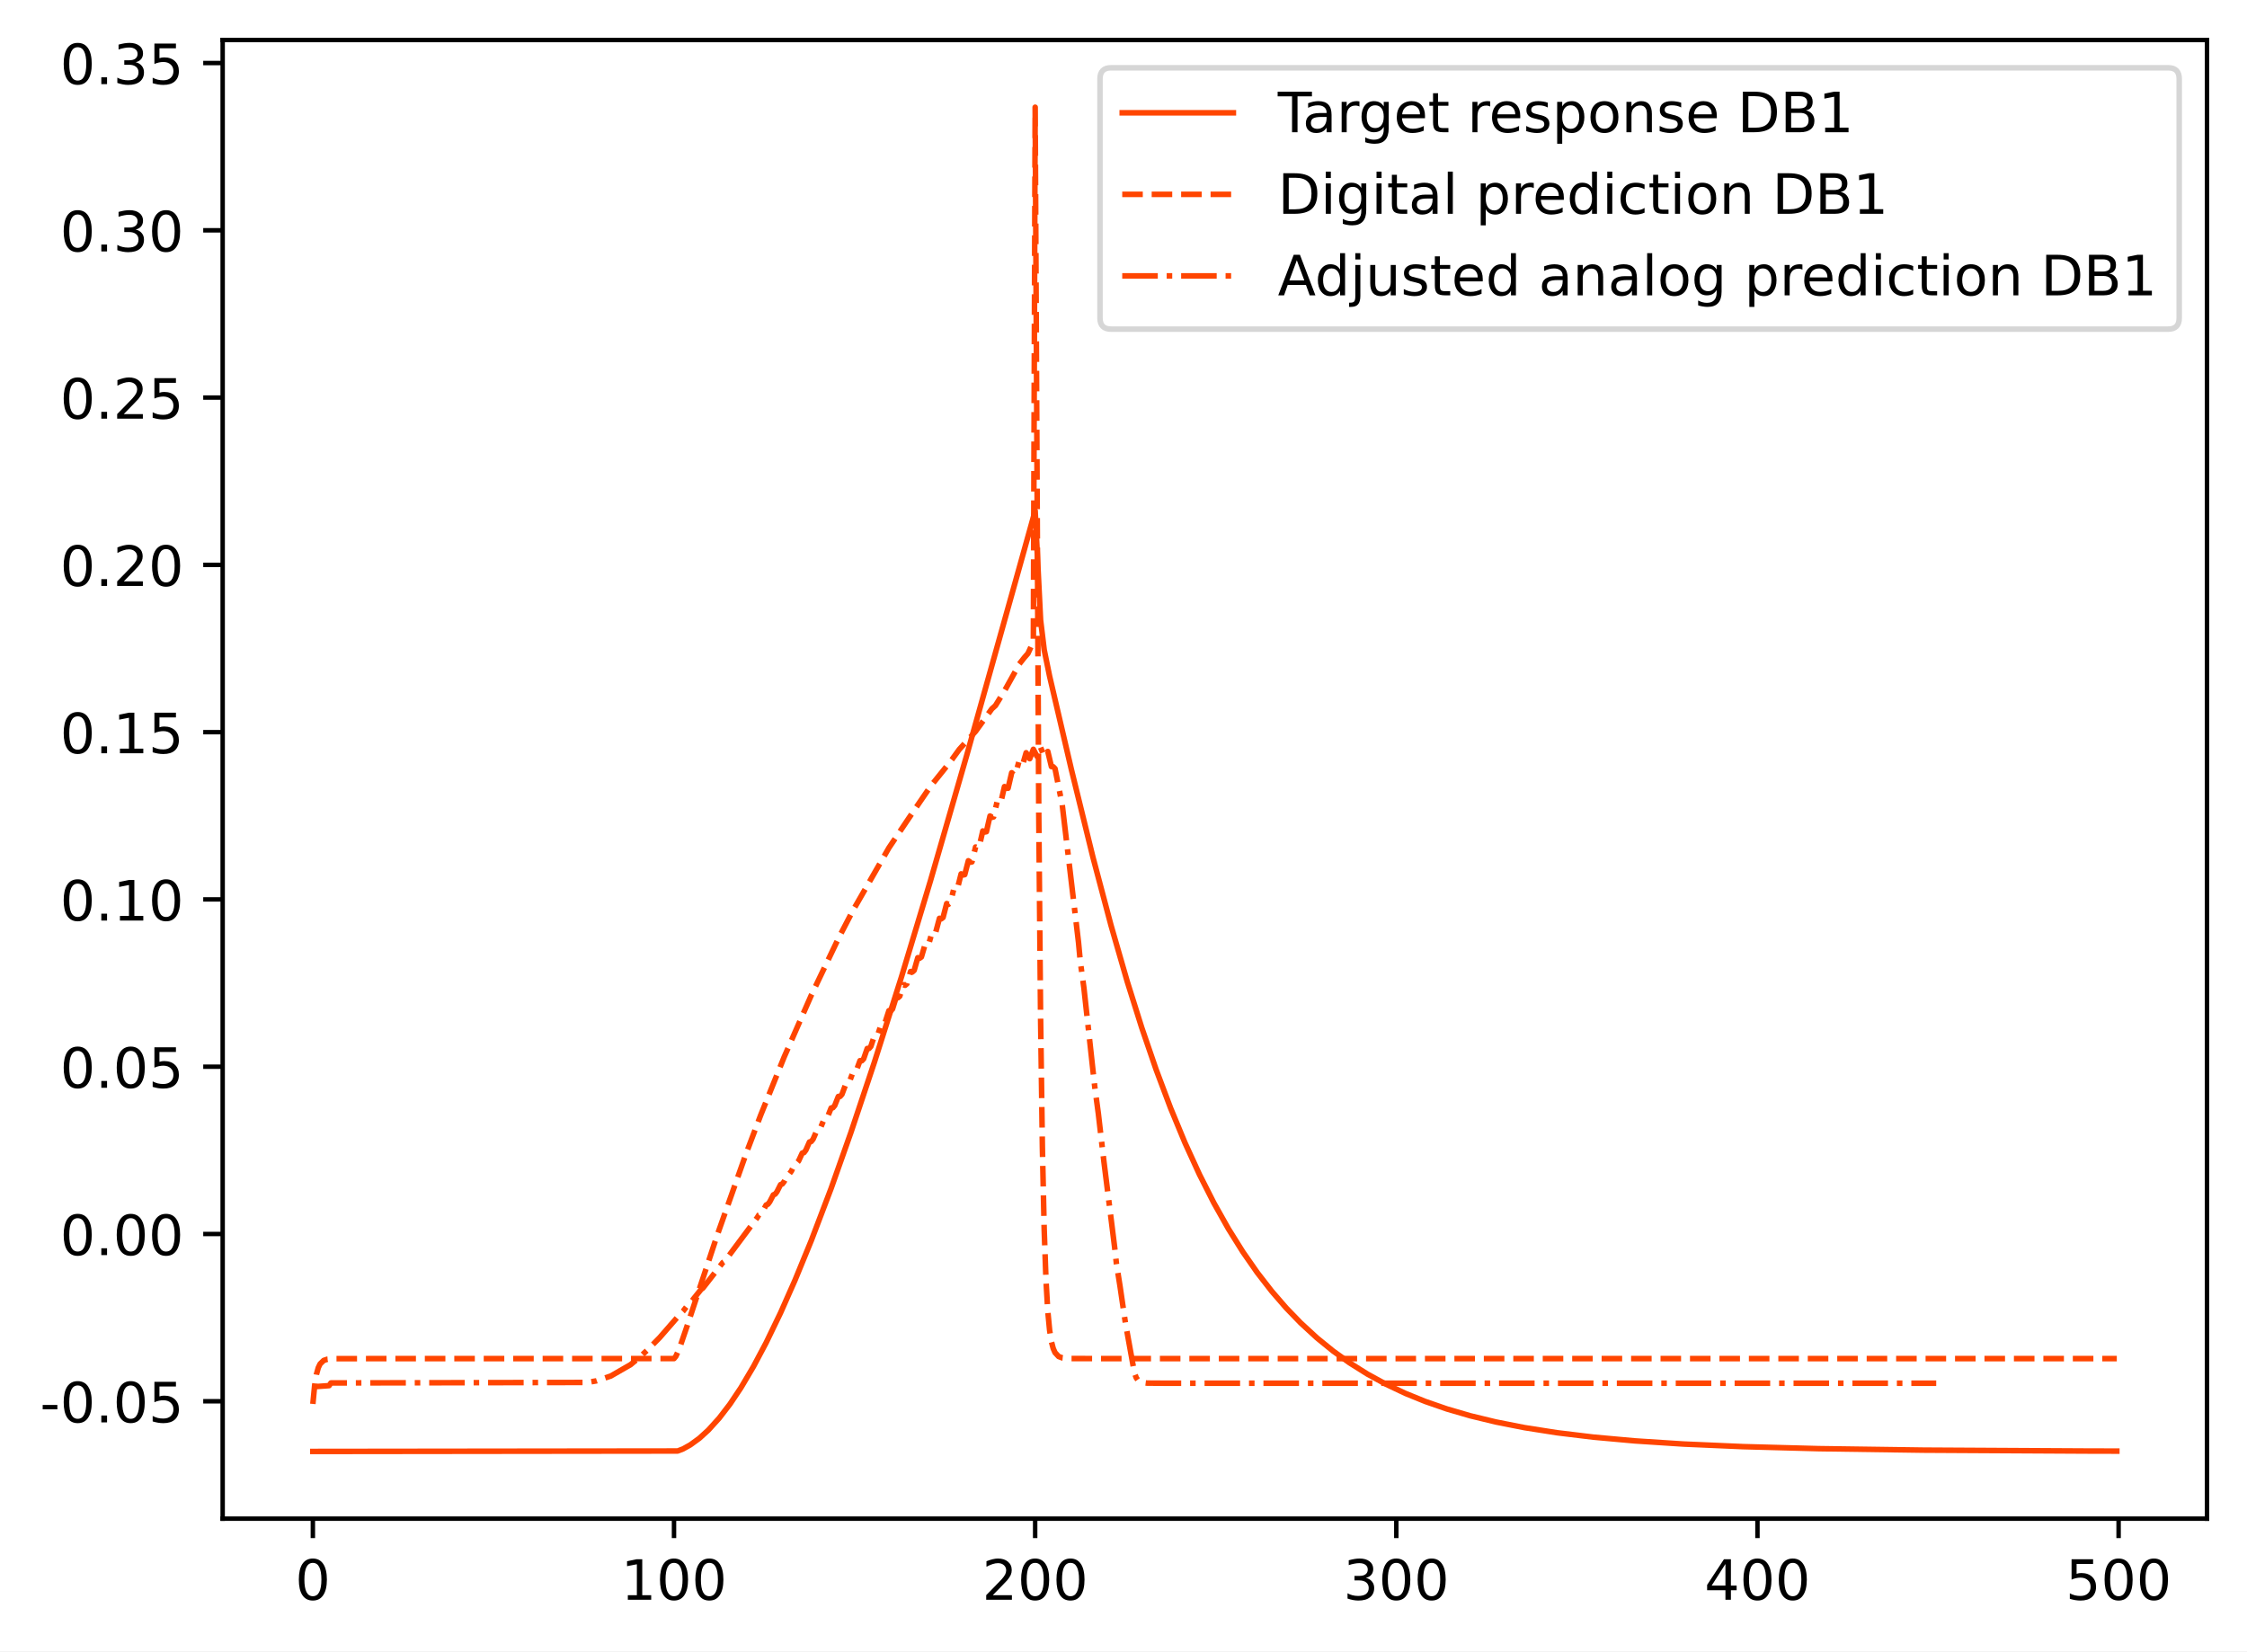
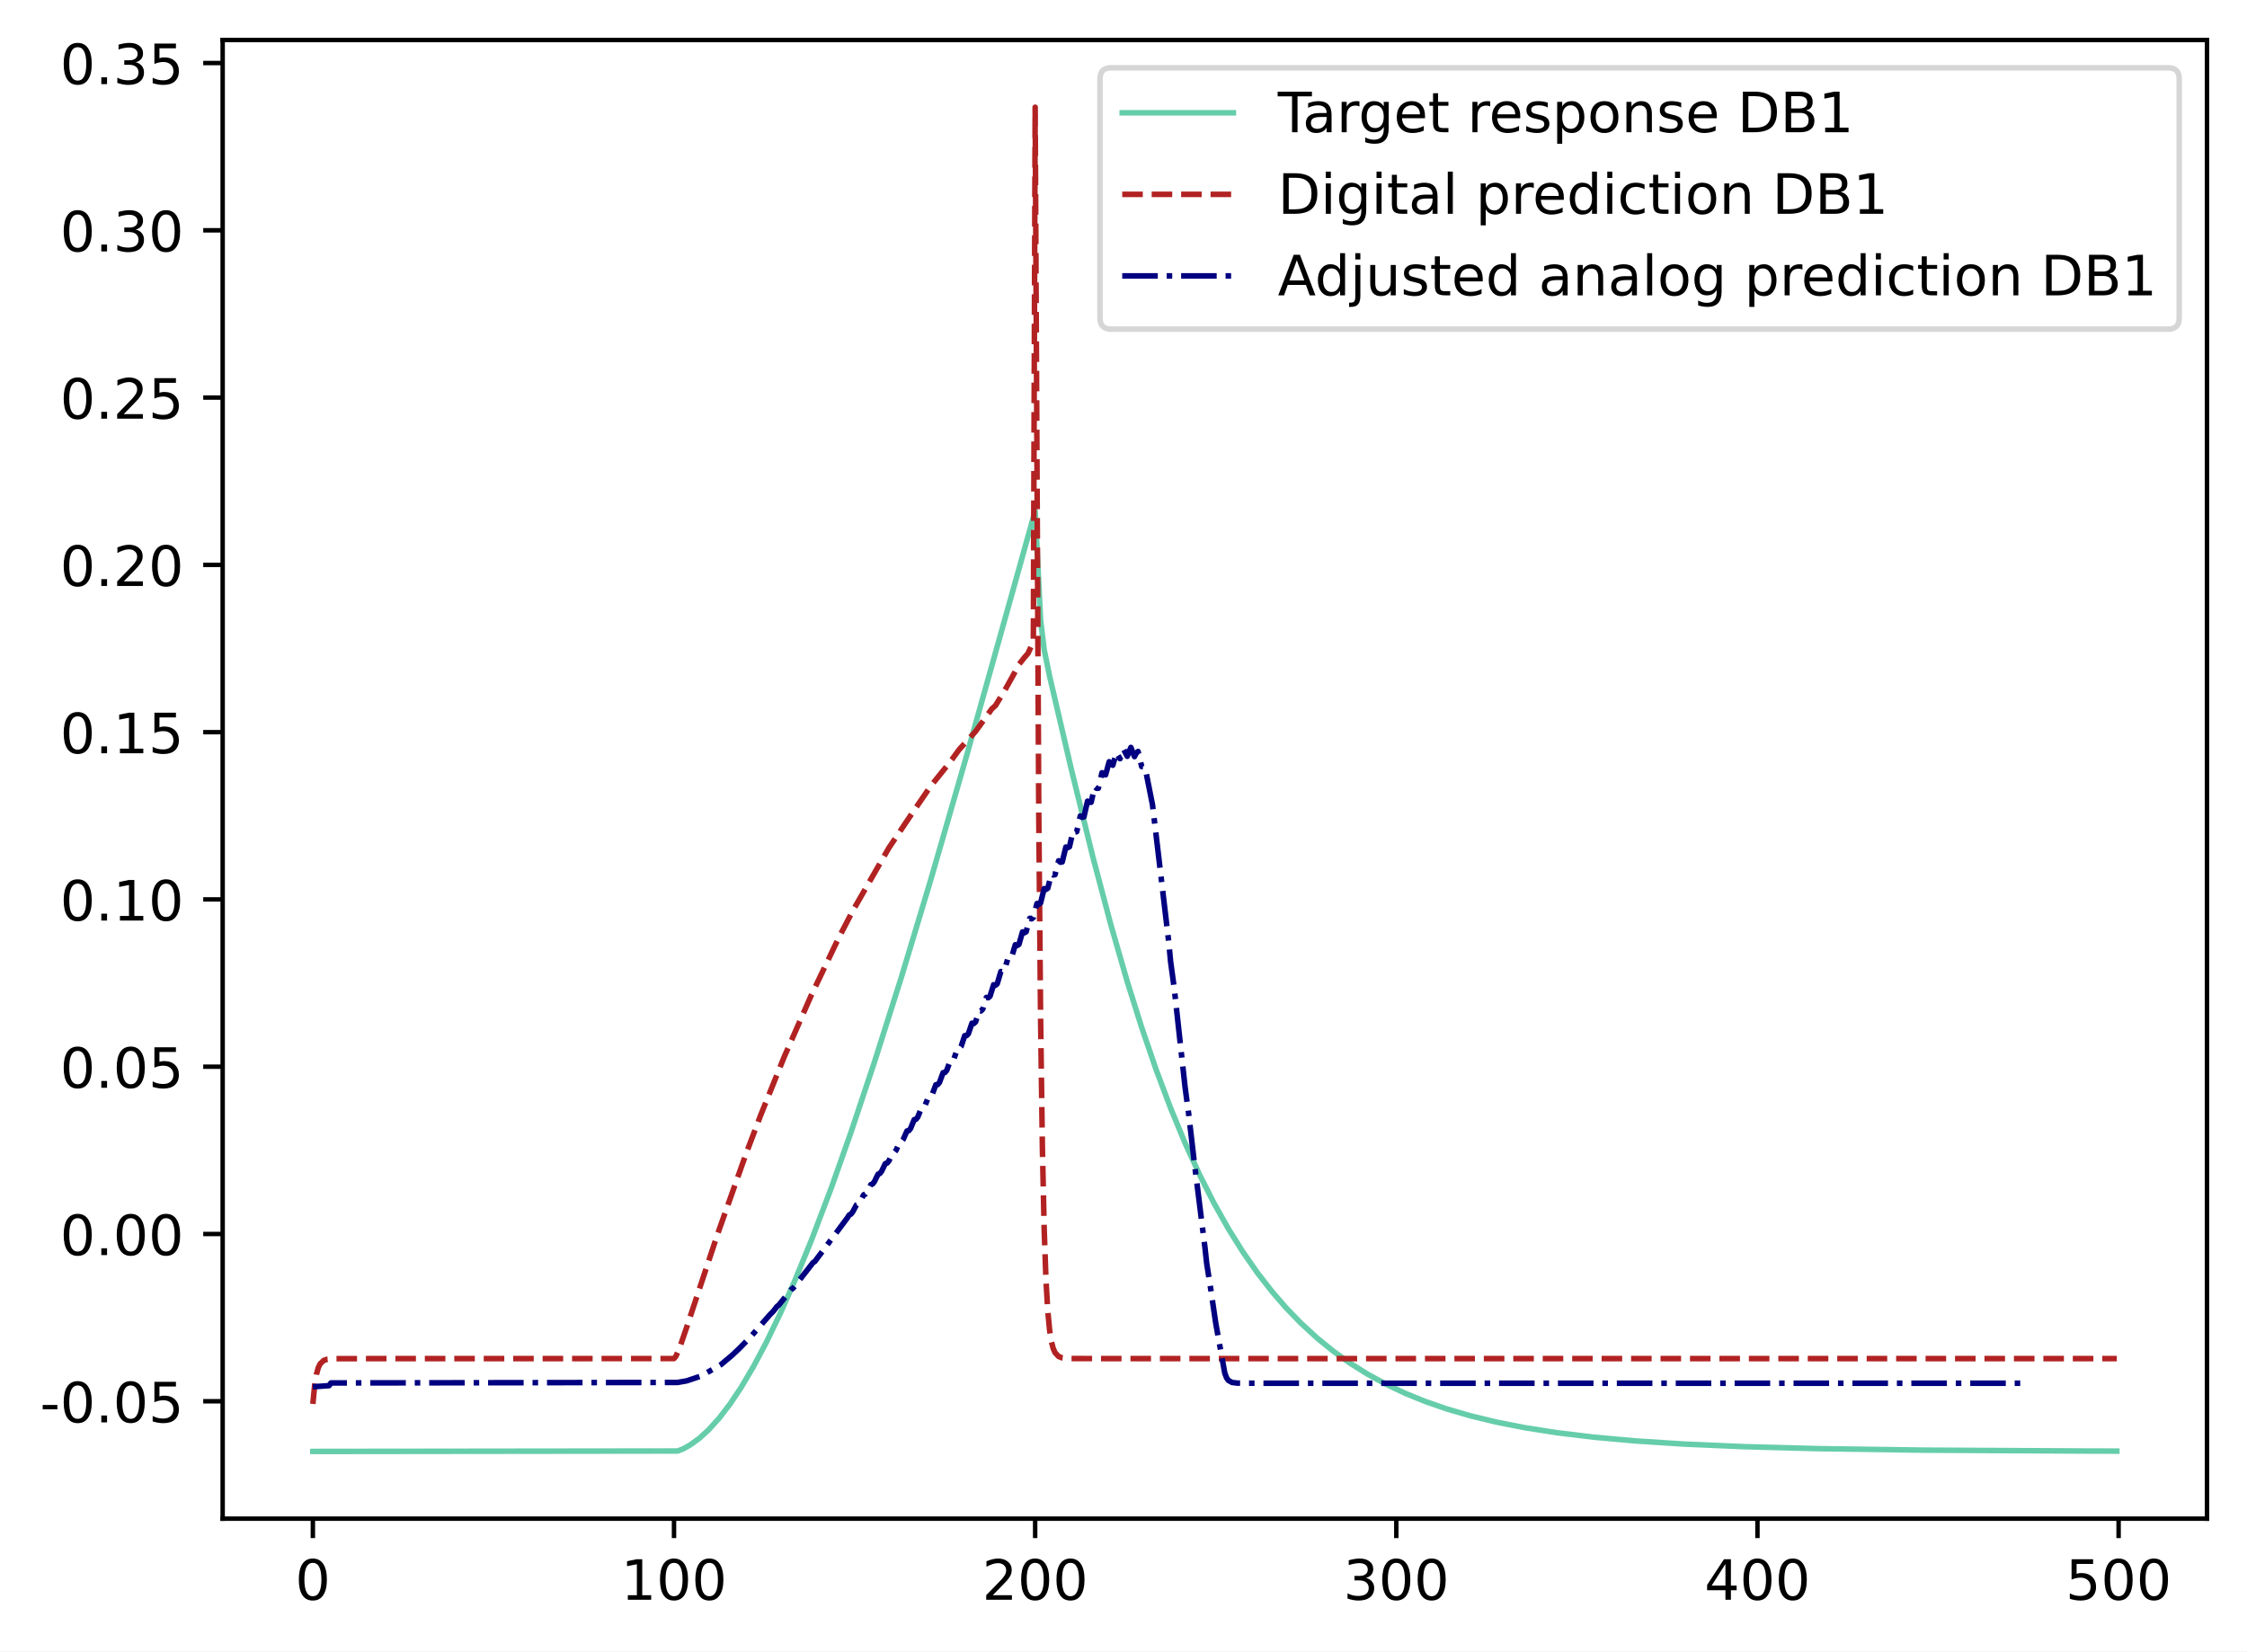
<svg xmlns="http://www.w3.org/2000/svg" xmlns:xlink="http://www.w3.org/1999/xlink" width="404.393pt" height="297.19pt" viewBox="0 0 404.393 297.19" version="1.1">
  <defs>
    <style type="text/css">*{stroke-linejoin: round; stroke-linecap: butt}</style>
  </defs>
  <g id="figure_1">
    <g id="patch_1">
      <path d="M 0 297.19  L 404.393 297.19  L 404.393 0  L 0 0  z " style="fill: #ffffff" />
    </g>
    <g id="axes_1">
      <g id="patch_2">
        <path d="M 40.073 273.312  L 397.193 273.312  L 397.193 7.2  L 40.073 7.2  z " style="fill: #ffffff" />
      </g>
      <g id="matplotlib.axis_1">
        <g id="xtick_1">
          <g id="line2d_1">
            <defs>
-               <path id="m88bf2cdac4" d="M 0 0  L 0 3.5  " style="stroke: #000000; stroke-width: 0.8" />
+               <path id="m6b865b7e8f" d="M 0 0  L 0 3.5  " style="stroke: #000000; stroke-width: 0.8" />
            </defs>
            <g>
-               <use xlink:href="#m88bf2cdac4" x="56.306" y="273.312" style="stroke: #000000; stroke-width: 0.8" />
+               <use xlink:href="#m6b865b7e8f" x="56.306" y="273.312" style="stroke: #000000; stroke-width: 0.8" />
            </g>
          </g>
          <g id="text_1">
            <text style="font: 10px 'DejaVu Sans', 'Bitstream Vera Sans', 'Computer Modern Sans Serif', 'Lucida Grande', 'Verdana', 'Geneva', 'Lucid', 'Arial', 'Helvetica', 'Avant Garde', sans-serif; text-anchor: middle" x="56.306" y="287.91" transform="rotate(-0 56.30617 287.9104)">0</text>
          </g>
        </g>
        <g id="xtick_2">
          <g id="line2d_2">
            <g>
-               <use xlink:href="#m88bf2cdac4" x="121.302" y="273.312" style="stroke: #000000; stroke-width: 0.8" />
+               <use xlink:href="#m6b865b7e8f" x="121.302" y="273.312" style="stroke: #000000; stroke-width: 0.8" />
            </g>
          </g>
          <g id="text_2">
            <text style="font: 10px 'DejaVu Sans', 'Bitstream Vera Sans', 'Computer Modern Sans Serif', 'Lucida Grande', 'Verdana', 'Geneva', 'Lucid', 'Arial', 'Helvetica', 'Avant Garde', sans-serif; text-anchor: middle" x="121.302" y="287.91" transform="rotate(-0 121.3021 287.9104)">100</text>
          </g>
        </g>
        <g id="xtick_3">
          <g id="line2d_3">
            <g>
-               <use xlink:href="#m88bf2cdac4" x="186.298" y="273.312" style="stroke: #000000; stroke-width: 0.8" />
+               <use xlink:href="#m6b865b7e8f" x="186.298" y="273.312" style="stroke: #000000; stroke-width: 0.8" />
            </g>
          </g>
          <g id="text_3">
            <text style="font: 10px 'DejaVu Sans', 'Bitstream Vera Sans', 'Computer Modern Sans Serif', 'Lucida Grande', 'Verdana', 'Geneva', 'Lucid', 'Arial', 'Helvetica', 'Avant Garde', sans-serif; text-anchor: middle" x="186.298" y="287.91" transform="rotate(-0 186.298 287.9104)">200</text>
          </g>
        </g>
        <g id="xtick_4">
          <g id="line2d_4">
            <g>
-               <use xlink:href="#m88bf2cdac4" x="251.294" y="273.312" style="stroke: #000000; stroke-width: 0.8" />
+               <use xlink:href="#m6b865b7e8f" x="251.294" y="273.312" style="stroke: #000000; stroke-width: 0.8" />
            </g>
          </g>
          <g id="text_4">
            <text style="font: 10px 'DejaVu Sans', 'Bitstream Vera Sans', 'Computer Modern Sans Serif', 'Lucida Grande', 'Verdana', 'Geneva', 'Lucid', 'Arial', 'Helvetica', 'Avant Garde', sans-serif; text-anchor: middle" x="251.294" y="287.91" transform="rotate(-0 251.2939 287.9104)">300</text>
          </g>
        </g>
        <g id="xtick_5">
          <g id="line2d_5">
            <g>
-               <use xlink:href="#m88bf2cdac4" x="316.29" y="273.312" style="stroke: #000000; stroke-width: 0.8" />
+               <use xlink:href="#m6b865b7e8f" x="316.29" y="273.312" style="stroke: #000000; stroke-width: 0.8" />
            </g>
          </g>
          <g id="text_5">
            <text style="font: 10px 'DejaVu Sans', 'Bitstream Vera Sans', 'Computer Modern Sans Serif', 'Lucida Grande', 'Verdana', 'Geneva', 'Lucid', 'Arial', 'Helvetica', 'Avant Garde', sans-serif; text-anchor: middle" x="316.29" y="287.91" transform="rotate(-0 316.2898 287.9104)">400</text>
          </g>
        </g>
        <g id="xtick_6">
          <g id="line2d_6">
            <g>
-               <use xlink:href="#m88bf2cdac4" x="381.286" y="273.312" style="stroke: #000000; stroke-width: 0.8" />
+               <use xlink:href="#m6b865b7e8f" x="381.286" y="273.312" style="stroke: #000000; stroke-width: 0.8" />
            </g>
          </g>
          <g id="text_6">
            <text style="font: 10px 'DejaVu Sans', 'Bitstream Vera Sans', 'Computer Modern Sans Serif', 'Lucida Grande', 'Verdana', 'Geneva', 'Lucid', 'Arial', 'Helvetica', 'Avant Garde', sans-serif; text-anchor: middle" x="381.286" y="287.91" transform="rotate(-0 381.2857 287.9104)">500</text>
          </g>
        </g>
      </g>
      <g id="matplotlib.axis_2">
        <g id="ytick_1">
          <g id="line2d_7">
            <defs>
-               <path id="m9893d38645" d="M 0 0  L -3.5 0  " style="stroke: #000000; stroke-width: 0.8" />
+               <path id="m6cd30cb163" d="M 0 0  L -3.5 0  " style="stroke: #000000; stroke-width: 0.8" />
            </defs>
            <g>
-               <use xlink:href="#m9893d38645" x="40.073" y="252.184" style="stroke: #000000; stroke-width: 0.8" />
+               <use xlink:href="#m6cd30cb163" x="40.073" y="252.184" style="stroke: #000000; stroke-width: 0.8" />
            </g>
          </g>
          <g id="text_7">
            <text style="font: 10px 'DejaVu Sans', 'Bitstream Vera Sans', 'Computer Modern Sans Serif', 'Lucida Grande', 'Verdana', 'Geneva', 'Lucid', 'Arial', 'Helvetica', 'Avant Garde', sans-serif; text-anchor: end" x="33.073" y="255.984" transform="rotate(-0 33.07344 255.9836)">-0.05</text>
          </g>
        </g>
        <g id="ytick_2">
          <g id="line2d_8">
            <g>
-               <use xlink:href="#m9893d38645" x="40.073" y="222.079" style="stroke: #000000; stroke-width: 0.8" />
+               <use xlink:href="#m6cd30cb163" x="40.073" y="222.079" style="stroke: #000000; stroke-width: 0.8" />
            </g>
          </g>
          <g id="text_8">
            <text style="font: 10px 'DejaVu Sans', 'Bitstream Vera Sans', 'Computer Modern Sans Serif', 'Lucida Grande', 'Verdana', 'Geneva', 'Lucid', 'Arial', 'Helvetica', 'Avant Garde', sans-serif; text-anchor: end" x="33.073" y="225.878" transform="rotate(-0 33.07344 225.8784)">0.00</text>
          </g>
        </g>
        <g id="ytick_3">
          <g id="line2d_9">
            <g>
-               <use xlink:href="#m9893d38645" x="40.073" y="191.974" style="stroke: #000000; stroke-width: 0.8" />
+               <use xlink:href="#m6cd30cb163" x="40.073" y="191.974" style="stroke: #000000; stroke-width: 0.8" />
            </g>
          </g>
          <g id="text_9">
            <text style="font: 10px 'DejaVu Sans', 'Bitstream Vera Sans', 'Computer Modern Sans Serif', 'Lucida Grande', 'Verdana', 'Geneva', 'Lucid', 'Arial', 'Helvetica', 'Avant Garde', sans-serif; text-anchor: end" x="33.073" y="195.773" transform="rotate(-0 33.07344 195.7731)">0.05</text>
          </g>
        </g>
        <g id="ytick_4">
          <g id="line2d_10">
            <g>
-               <use xlink:href="#m9893d38645" x="40.073" y="161.869" style="stroke: #000000; stroke-width: 0.8" />
+               <use xlink:href="#m6cd30cb163" x="40.073" y="161.869" style="stroke: #000000; stroke-width: 0.8" />
            </g>
          </g>
          <g id="text_10">
            <text style="font: 10px 'DejaVu Sans', 'Bitstream Vera Sans', 'Computer Modern Sans Serif', 'Lucida Grande', 'Verdana', 'Geneva', 'Lucid', 'Arial', 'Helvetica', 'Avant Garde', sans-serif; text-anchor: end" x="33.073" y="165.668" transform="rotate(-0 33.07344 165.6678)">0.10</text>
          </g>
        </g>
        <g id="ytick_5">
          <g id="line2d_11">
            <g>
-               <use xlink:href="#m9893d38645" x="40.073" y="131.763" style="stroke: #000000; stroke-width: 0.8" />
+               <use xlink:href="#m6cd30cb163" x="40.073" y="131.763" style="stroke: #000000; stroke-width: 0.8" />
            </g>
          </g>
          <g id="text_11">
            <text style="font: 10px 'DejaVu Sans', 'Bitstream Vera Sans', 'Computer Modern Sans Serif', 'Lucida Grande', 'Verdana', 'Geneva', 'Lucid', 'Arial', 'Helvetica', 'Avant Garde', sans-serif; text-anchor: end" x="33.073" y="135.563" transform="rotate(-0 33.07344 135.5626)">0.15</text>
          </g>
        </g>
        <g id="ytick_6">
          <g id="line2d_12">
            <g>
-               <use xlink:href="#m9893d38645" x="40.073" y="101.658" style="stroke: #000000; stroke-width: 0.8" />
+               <use xlink:href="#m6cd30cb163" x="40.073" y="101.658" style="stroke: #000000; stroke-width: 0.8" />
            </g>
          </g>
          <g id="text_12">
            <text style="font: 10px 'DejaVu Sans', 'Bitstream Vera Sans', 'Computer Modern Sans Serif', 'Lucida Grande', 'Verdana', 'Geneva', 'Lucid', 'Arial', 'Helvetica', 'Avant Garde', sans-serif; text-anchor: end" x="33.073" y="105.457" transform="rotate(-0 33.07344 105.4573)">0.20</text>
          </g>
        </g>
        <g id="ytick_7">
          <g id="line2d_13">
            <g>
-               <use xlink:href="#m9893d38645" x="40.073" y="71.553" style="stroke: #000000; stroke-width: 0.8" />
+               <use xlink:href="#m6cd30cb163" x="40.073" y="71.553" style="stroke: #000000; stroke-width: 0.8" />
            </g>
          </g>
          <g id="text_13">
            <text style="font: 10px 'DejaVu Sans', 'Bitstream Vera Sans', 'Computer Modern Sans Serif', 'Lucida Grande', 'Verdana', 'Geneva', 'Lucid', 'Arial', 'Helvetica', 'Avant Garde', sans-serif; text-anchor: end" x="33.073" y="75.352" transform="rotate(-0 33.07344 75.35203)">0.25</text>
          </g>
        </g>
        <g id="ytick_8">
          <g id="line2d_14">
            <g>
-               <use xlink:href="#m9893d38645" x="40.073" y="41.448" style="stroke: #000000; stroke-width: 0.8" />
+               <use xlink:href="#m6cd30cb163" x="40.073" y="41.448" style="stroke: #000000; stroke-width: 0.8" />
            </g>
          </g>
          <g id="text_14">
            <text style="font: 10px 'DejaVu Sans', 'Bitstream Vera Sans', 'Computer Modern Sans Serif', 'Lucida Grande', 'Verdana', 'Geneva', 'Lucid', 'Arial', 'Helvetica', 'Avant Garde', sans-serif; text-anchor: end" x="33.073" y="45.247" transform="rotate(-0 33.07344 45.24676)">0.30</text>
          </g>
        </g>
        <g id="ytick_9">
          <g id="line2d_15">
            <g>
-               <use xlink:href="#m9893d38645" x="40.073" y="11.342" style="stroke: #000000; stroke-width: 0.8" />
+               <use xlink:href="#m6cd30cb163" x="40.073" y="11.342" style="stroke: #000000; stroke-width: 0.8" />
            </g>
          </g>
          <g id="text_15">
            <text style="font: 10px 'DejaVu Sans', 'Bitstream Vera Sans', 'Computer Modern Sans Serif', 'Lucida Grande', 'Verdana', 'Geneva', 'Lucid', 'Arial', 'Helvetica', 'Avant Garde', sans-serif; text-anchor: end" x="33.073" y="15.141" transform="rotate(-0 33.07344 15.14149)">0.35</text>
          </g>
        </g>
      </g>
      <g id="line2d_16">
-         <path d="M 56.306 261.216  L 121.952 261.137  L 122.927 260.762  L 124.227 260.038  L 125.852 258.857  L 127.477 257.377  L 129.427 255.225  L 131.376 252.69  L 133.326 249.777  L 135.601 245.935  L 137.876 241.655  L 140.476 236.272  L 143.076 230.397  L 146.001 223.274  L 149.575 213.878  L 153.15 203.775  L 157.375 191.132  L 162.249 175.776  L 167.449 158.534  L 173.949 136.049  L 182.723 104.739  L 186.298 91.921  L 187.273 111.596  L 187.923 116.937  L 188.898 121.708  L 192.798 138.41  L 196.697 154.279  L 199.947 166.527  L 202.872 176.66  L 205.472 184.929  L 208.072 192.509  L 210.671 199.421  L 213.271 205.699  L 215.871 211.382  L 218.471 216.512  L 221.071 221.135  L 223.671 225.293  L 226.27 229.027  L 228.87 232.378  L 231.47 235.383  L 234.07 238.074  L 236.995 240.768  L 239.92 243.146  L 242.844 245.246  L 246.094 247.29  L 249.344 249.07  L 252.919 250.763  L 256.494 252.216  L 260.393 253.568  L 264.618 254.801  L 269.168 255.904  L 274.367 256.931  L 280.217 257.848  L 286.717 258.635  L 294.191 259.313  L 302.966 259.883  L 313.69 260.351  L 327.339 260.715  L 346.188 260.98  L 375.436 261.142  L 380.961 261.156  L 380.961 261.156  " clip-path="url(#pcc3ed243c5)" style="fill: none; stroke: #ff4500; stroke-linecap: square" />
+         <path d="M 56.306 261.216  L 121.952 261.137  L 122.927 260.762  L 124.227 260.038  L 125.852 258.857  L 127.477 257.377  L 129.427 255.225  L 131.376 252.69  L 133.326 249.777  L 135.601 245.935  L 137.876 241.655  L 140.476 236.272  L 143.076 230.397  L 146.001 223.274  L 149.575 213.878  L 153.15 203.775  L 157.375 191.132  L 162.249 175.776  L 167.449 158.534  L 173.949 136.049  L 182.723 104.739  L 186.298 91.921  L 187.273 111.596  L 187.923 116.937  L 188.898 121.708  L 192.798 138.41  L 196.697 154.279  L 199.947 166.527  L 202.872 176.66  L 205.472 184.929  L 208.072 192.509  L 210.671 199.421  L 213.271 205.699  L 215.871 211.382  L 218.471 216.512  L 221.071 221.135  L 223.671 225.293  L 226.27 229.027  L 228.87 232.378  L 231.47 235.383  L 234.07 238.074  L 236.995 240.768  L 239.92 243.146  L 242.844 245.246  L 246.094 247.29  L 249.344 249.07  L 252.919 250.763  L 256.494 252.216  L 260.393 253.568  L 264.618 254.801  L 269.168 255.904  L 274.367 256.931  L 280.217 257.848  L 286.717 258.635  L 294.191 259.313  L 302.966 259.883  L 313.69 260.351  L 327.339 260.715  L 346.188 260.98  L 375.436 261.142  L 380.961 261.156  L 380.961 261.156  " clip-path="url(#p21986c6fca)" style="fill: none; stroke: #66cdaa; stroke-linecap: square" />
      </g>
      <g id="line2d_17">
-         <path d="M 56.306 252.662  L 56.631 249.295  L 56.956 247.314  L 57.281 246.151  L 57.606 245.469  L 58.256 244.836  L 58.906 244.62  L 60.206 244.521  L 67.68 244.508  L 121.302 244.501  L 121.627 244.112  L 122.277 242.677  L 123.577 238.882  L 129.102 222.225  L 134.301 207.547  L 136.901 200.692  L 141.126 190.224  L 146.001 179.127  L 150.875 168.916  L 153.475 163.914  L 159.975 152.59  L 163.549 147.264  L 165.499 144.393  L 167.449 141.541  L 170.049 138.305  L 171.349 136.651  L 172.649 134.86  L 175.574 131.628  L 178.498 127.573  L 179.148 126.987  L 180.773 124.346  L 182.723 120.842  L 183.373 119.583  L 184.348 118.347  L 184.998 117.607  L 185.973 115.498  L 186.298 19.296  L 186.948 146.389  L 187.273 183.094  L 187.598 206.527  L 187.923 221.267  L 188.248 230.4  L 188.573 235.995  L 188.898 239.397  L 189.223 241.452  L 189.548 242.687  L 189.873 243.426  L 190.523 244.129  L 191.173 244.376  L 192.473 244.493  L 198.647 244.508  L 380.961 244.508  L 380.961 244.508  " clip-path="url(#pcc3ed243c5)" style="fill: none; stroke-dasharray: 3.7,1.6; stroke-dashoffset: 0; stroke: #ff4500" />
+         <path d="M 56.306 252.662  L 56.631 249.295  L 56.956 247.314  L 57.281 246.151  L 57.606 245.469  L 58.256 244.836  L 58.906 244.62  L 60.206 244.521  L 67.68 244.508  L 121.302 244.501  L 121.627 244.112  L 122.277 242.677  L 123.577 238.882  L 129.102 222.225  L 134.301 207.547  L 136.901 200.692  L 141.126 190.224  L 146.001 179.127  L 150.875 168.916  L 153.475 163.914  L 159.975 152.59  L 163.549 147.264  L 165.499 144.393  L 167.449 141.541  L 170.049 138.305  L 171.349 136.651  L 172.649 134.86  L 175.574 131.628  L 178.498 127.573  L 179.148 126.987  L 180.773 124.346  L 182.723 120.842  L 183.373 119.583  L 184.348 118.347  L 184.998 117.607  L 185.973 115.498  L 186.298 19.296  L 186.948 146.389  L 187.273 183.094  L 187.598 206.527  L 187.923 221.267  L 188.248 230.4  L 188.573 235.995  L 188.898 239.397  L 189.223 241.452  L 189.548 242.687  L 189.873 243.426  L 190.523 244.129  L 191.173 244.376  L 192.473 244.493  L 198.647 244.508  L 380.961 244.508  L 380.961 244.508  " clip-path="url(#p21986c6fca)" style="fill: none; stroke-dasharray: 3.7,1.6; stroke-dashoffset: 0; stroke: #b22222" />
      </g>
      <g id="line2d_18">
-         <path d="M 56.306 249.58  L 59.231 249.372  L 59.556 248.888  L 105.703 248.798  L 107.328 248.513  L 109.928 247.642  L 113.503 245.583  L 115.452 243.954  L 116.752 242.729  L 118.702 240.744  L 122.277 236.641  L 122.927 235.985  L 123.577 235.134  L 123.902 234.884  L 126.177 232.049  L 126.502 231.818  L 130.077 227.229  L 130.401 227.021  L 136.251 219.175  L 136.576 218.659  L 136.901 218.504  L 137.226 218.078  L 137.876 216.866  L 138.201 216.722  L 138.526 216.294  L 139.176 215.04  L 139.501 214.906  L 139.826 214.484  L 140.476 213.197  L 140.801 213.07  L 141.126 212.644  L 141.776 211.314  L 142.101 211.193  L 142.426 210.77  L 143.076 209.42  L 143.401 209.317  L 143.726 208.935  L 144.376 207.522  L 144.701 207.426  L 145.026 206.999  L 145.676 205.52  L 146.001 205.434  L 146.325 205.02  L 146.975 203.537  L 147.3 203.491  L 147.625 203.091  L 148.275 201.505  L 148.6 201.441  L 148.925 201.035  L 149.575 199.406  L 149.9 199.356  L 150.225 198.966  L 150.875 197.331  L 151.2 197.323  L 151.525 196.955  L 152.175 195.222  L 152.5 195.196  L 152.825 194.818  L 153.475 193.049  L 153.8 193.023  L 154.125 192.655  L 154.775 190.883  L 155.1 190.908  L 155.425 190.566  L 156.075 188.696  L 156.4 188.699  L 156.725 188.328  L 157.375 186.382  L 157.7 186.386  L 158.025 186.056  L 158.675 184.14  L 159 184.216  L 159.325 183.91  L 159.975 181.893  L 160.3 181.939  L 160.625 181.597  L 161.275 179.502  L 161.6 179.566  L 161.925 179.291  L 162.574 177.222  L 162.899 177.323  L 163.224 177.048  L 163.874 174.844  L 164.199 174.929  L 164.524 174.629  L 165.174 172.355  L 165.499 172.46  L 165.824 172.229  L 166.474 170.023  L 166.799 170.177  L 167.124 169.972  L 167.774 167.707  L 168.099 167.881  L 168.424 167.694  L 169.074 165.268  L 169.399 165.369  L 169.724 165.117  L 170.374 162.614  L 170.699 162.745  L 171.024 162.508  L 171.674 159.919  L 171.999 160.07  L 172.324 159.849  L 172.974 157.266  L 173.299 157.469  L 173.624 157.416  L 174.274 154.911  L 174.599 155.179  L 174.924 155.118  L 175.574 152.436  L 175.899 152.564  L 176.224 152.39  L 176.874 149.544  L 177.199 149.744  L 177.524 149.681  L 178.173 146.85  L 178.498 147.1  L 178.823 147.018  L 179.473 144.183  L 179.798 144.404  L 180.123 144.386  L 180.773 141.565  L 181.098 141.865  L 181.423 141.861  L 182.073 139.07  L 182.398 139.394  L 182.723 139.452  L 183.373 137.084  L 183.698 137.502  L 184.023 137.721  L 184.673 135.47  L 185.323 136.548  L 185.973 134.849  L 186.623 136.109  L 187.273 134.509  L 187.923 136.167  L 188.248 135.531  L 188.573 135.238  L 189.223 137.959  L 189.548 137.992  L 189.873 138.327  L 191.173 144.87  L 194.097 169.586  L 194.422 173.048  L 195.072 177.806  L 197.022 195.594  L 197.672 200.432  L 198.647 208.846  L 200.597 224.437  L 200.922 227.396  L 201.572 231.495  L 202.547 238.133  L 204.172 247.105  L 204.497 247.968  L 204.822 248.424  L 205.472 248.795  L 206.447 248.918  L 210.346 248.941  L 348.463 248.941  L 348.463 248.941  " clip-path="url(#pcc3ed243c5)" style="fill: none; stroke-dasharray: 6.4,1.6,1,1.6; stroke-dashoffset: 0; stroke: #ff4500" />
+         <path d="M 56.306 249.58  L 59.231 249.372  L 59.556 248.888  L 121.952 248.798  L 123.577 248.513  L 126.177 247.642  L 129.752 245.583  L 131.701 243.954  L 133.001 242.729  L 134.951 240.744  L 138.526 236.641  L 139.176 235.985  L 139.826 235.134  L 140.151 234.884  L 142.426 232.049  L 142.751 231.818  L 146.325 227.229  L 146.65 227.021  L 152.5 219.175  L 152.825 218.659  L 153.15 218.504  L 153.475 218.078  L 154.125 216.866  L 154.45 216.722  L 154.775 216.294  L 155.425 215.04  L 155.75 214.906  L 156.075 214.484  L 156.725 213.197  L 157.05 213.07  L 157.375 212.644  L 158.025 211.314  L 158.35 211.193  L 158.675 210.77  L 159.325 209.42  L 159.65 209.317  L 159.975 208.935  L 160.625 207.522  L 160.95 207.426  L 161.275 206.999  L 161.925 205.52  L 162.249 205.434  L 162.574 205.02  L 163.224 203.537  L 163.549 203.491  L 163.874 203.091  L 164.524 201.505  L 164.849 201.441  L 165.174 201.035  L 165.824 199.406  L 166.149 199.356  L 166.474 198.966  L 167.124 197.331  L 167.449 197.323  L 167.774 196.955  L 168.424 195.222  L 168.749 195.196  L 169.074 194.818  L 169.724 193.049  L 170.049 193.023  L 170.374 192.655  L 171.024 190.883  L 171.349 190.908  L 171.674 190.566  L 172.324 188.696  L 172.649 188.699  L 172.974 188.328  L 173.624 186.382  L 173.949 186.386  L 174.274 186.056  L 174.924 184.14  L 175.249 184.216  L 175.574 183.91  L 176.224 181.893  L 176.549 181.939  L 176.874 181.597  L 177.524 179.502  L 177.849 179.566  L 178.173 179.291  L 178.823 177.222  L 179.148 177.323  L 179.473 177.048  L 180.123 174.844  L 180.448 174.929  L 180.773 174.629  L 181.423 172.355  L 181.748 172.46  L 182.073 172.229  L 182.723 170.023  L 183.048 170.177  L 183.373 169.972  L 184.023 167.707  L 184.348 167.881  L 184.673 167.694  L 185.323 165.268  L 185.648 165.369  L 185.973 165.117  L 186.623 162.614  L 186.948 162.745  L 187.273 162.508  L 187.923 159.919  L 188.248 160.07  L 188.573 159.849  L 189.223 157.266  L 189.548 157.469  L 189.873 157.416  L 190.523 154.911  L 190.848 155.179  L 191.173 155.118  L 191.823 152.436  L 192.148 152.564  L 192.473 152.39  L 193.123 149.544  L 193.448 149.744  L 193.773 149.681  L 194.422 146.85  L 194.747 147.1  L 195.072 147.018  L 195.722 144.183  L 196.047 144.404  L 196.372 144.386  L 197.022 141.565  L 197.347 141.865  L 197.672 141.861  L 198.322 139.07  L 198.647 139.394  L 198.972 139.452  L 199.622 137.084  L 199.947 137.502  L 200.272 137.721  L 200.922 135.47  L 201.572 136.548  L 202.222 134.849  L 202.872 136.109  L 203.522 134.509  L 204.172 136.167  L 204.497 135.531  L 204.822 135.238  L 205.472 137.959  L 205.797 137.992  L 206.122 138.327  L 207.422 144.87  L 210.346 169.586  L 210.671 173.048  L 211.321 177.806  L 213.271 195.594  L 213.921 200.432  L 214.896 208.846  L 216.846 224.437  L 217.171 227.396  L 217.821 231.495  L 218.796 238.133  L 220.421 247.105  L 220.746 247.968  L 221.071 248.424  L 221.721 248.795  L 222.696 248.918  L 226.595 248.941  L 364.712 248.941  L 364.712 248.941  " clip-path="url(#p21986c6fca)" style="fill: none; stroke-dasharray: 6.4,1.6,1,1.6; stroke-dashoffset: 0; stroke: #000080" />
      </g>
      <g id="patch_3">
        <path d="M 40.073 273.312  L 40.073 7.2  " style="fill: none; stroke: #000000; stroke-width: 0.8; stroke-linejoin: miter; stroke-linecap: square" />
      </g>
      <g id="patch_4">
        <path d="M 397.193 273.312  L 397.193 7.2  " style="fill: none; stroke: #000000; stroke-width: 0.8; stroke-linejoin: miter; stroke-linecap: square" />
      </g>
      <g id="patch_5">
        <path d="M 40.073 273.312  L 397.193 273.312  " style="fill: none; stroke: #000000; stroke-width: 0.8; stroke-linejoin: miter; stroke-linecap: square" />
      </g>
      <g id="patch_6">
        <path d="M 40.073 7.2  L 397.193 7.2  " style="fill: none; stroke: #000000; stroke-width: 0.8; stroke-linejoin: miter; stroke-linecap: square" />
      </g>
      <g id="legend_1">
        <g id="patch_7">
          <path d="M 199.968 59.234  L 390.193 59.234  Q 392.193 59.234 392.193 57.234  L 392.193 14.2  Q 392.193 12.2 390.193 12.2  L 199.968 12.2  Q 197.968 12.2 197.968 14.2  L 197.968 57.234  Q 197.968 59.234 199.968 59.234  z " style="fill: #ffffff; opacity: 0.8; stroke: #cccccc; stroke-linejoin: miter" />
        </g>
        <g id="line2d_19">
-           <path d="M 201.968 20.298  L 211.968 20.298  L 221.968 20.298  " style="fill: none; stroke: #ff4500; stroke-linecap: square" />
+           <path d="M 201.968 20.298  L 211.968 20.298  L 221.968 20.298  " style="fill: none; stroke: #66cdaa; stroke-linecap: square" />
        </g>
        <g id="text_16">
          <text style="font: 10px 'DejaVu Sans', 'Bitstream Vera Sans', 'Computer Modern Sans Serif', 'Lucida Grande', 'Verdana', 'Geneva', 'Lucid', 'Arial', 'Helvetica', 'Avant Garde', sans-serif; text-anchor: start" x="229.968" y="23.798" transform="rotate(-0 229.9684 23.79844)">Target response DB1</text>
        </g>
        <g id="line2d_20">
-           <path d="M 201.968 34.977  L 211.968 34.977  L 221.968 34.977  " style="fill: none; stroke-dasharray: 3.7,1.6; stroke-dashoffset: 0; stroke: #ff4500" />
+           <path d="M 201.968 34.977  L 211.968 34.977  L 221.968 34.977  " style="fill: none; stroke-dasharray: 3.7,1.6; stroke-dashoffset: 0; stroke: #b22222" />
        </g>
        <g id="text_17">
          <text style="font: 10px 'DejaVu Sans', 'Bitstream Vera Sans', 'Computer Modern Sans Serif', 'Lucida Grande', 'Verdana', 'Geneva', 'Lucid', 'Arial', 'Helvetica', 'Avant Garde', sans-serif; text-anchor: start" x="229.968" y="38.477" transform="rotate(-0 229.9684 38.47656)">Digital prediction DB1</text>
        </g>
        <g id="line2d_21">
-           <path d="M 201.968 49.655  L 211.968 49.655  L 221.968 49.655  " style="fill: none; stroke-dasharray: 6.4,1.6,1,1.6; stroke-dashoffset: 0; stroke: #ff4500" />
+           <path d="M 201.968 49.655  L 211.968 49.655  L 221.968 49.655  " style="fill: none; stroke-dasharray: 6.4,1.6,1,1.6; stroke-dashoffset: 0; stroke: #000080" />
        </g>
        <g id="text_18">
          <text style="font: 10px 'DejaVu Sans', 'Bitstream Vera Sans', 'Computer Modern Sans Serif', 'Lucida Grande', 'Verdana', 'Geneva', 'Lucid', 'Arial', 'Helvetica', 'Avant Garde', sans-serif; text-anchor: start" x="229.968" y="53.155" transform="rotate(-0 229.9684 53.15469)">Adjusted analog prediction DB1</text>
        </g>
      </g>
    </g>
  </g>
  <defs>
-     <clipPath id="pcc3ed243c5">
+     <clipPath id="p21986c6fca">
      <rect x="40.073" y="7.2" width="357.12" height="266.112" />
    </clipPath>
  </defs>
</svg>
